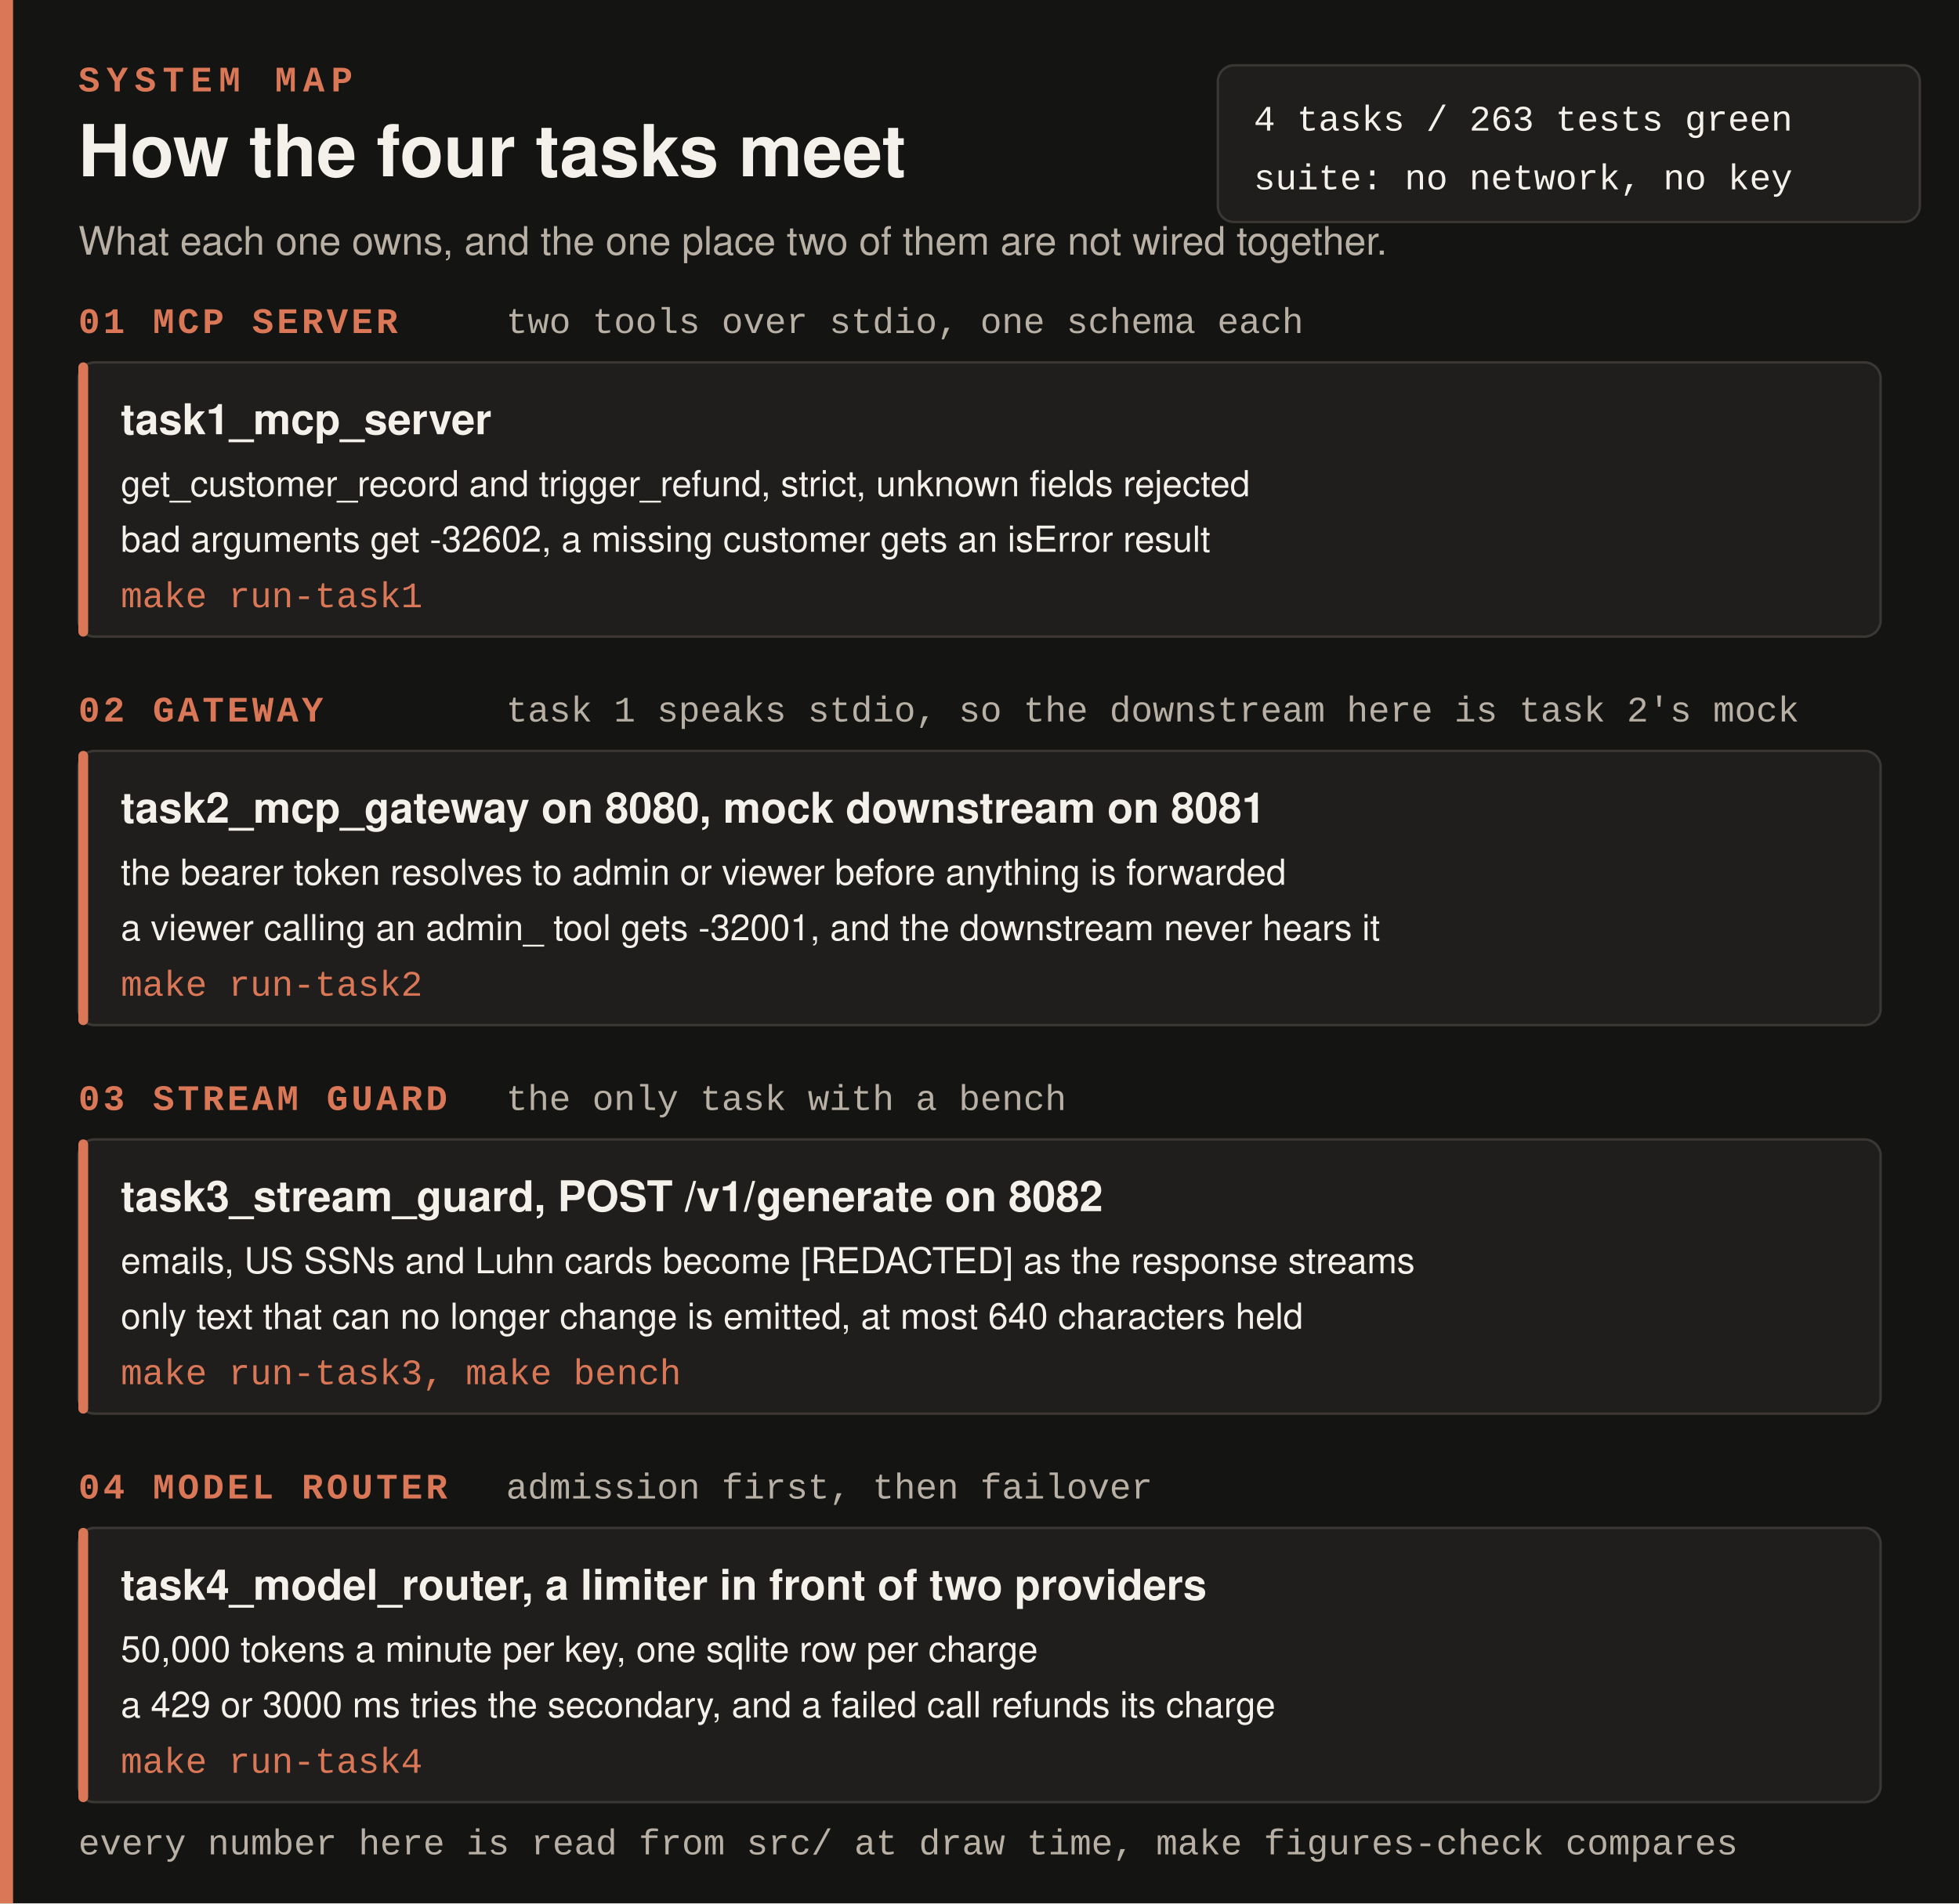
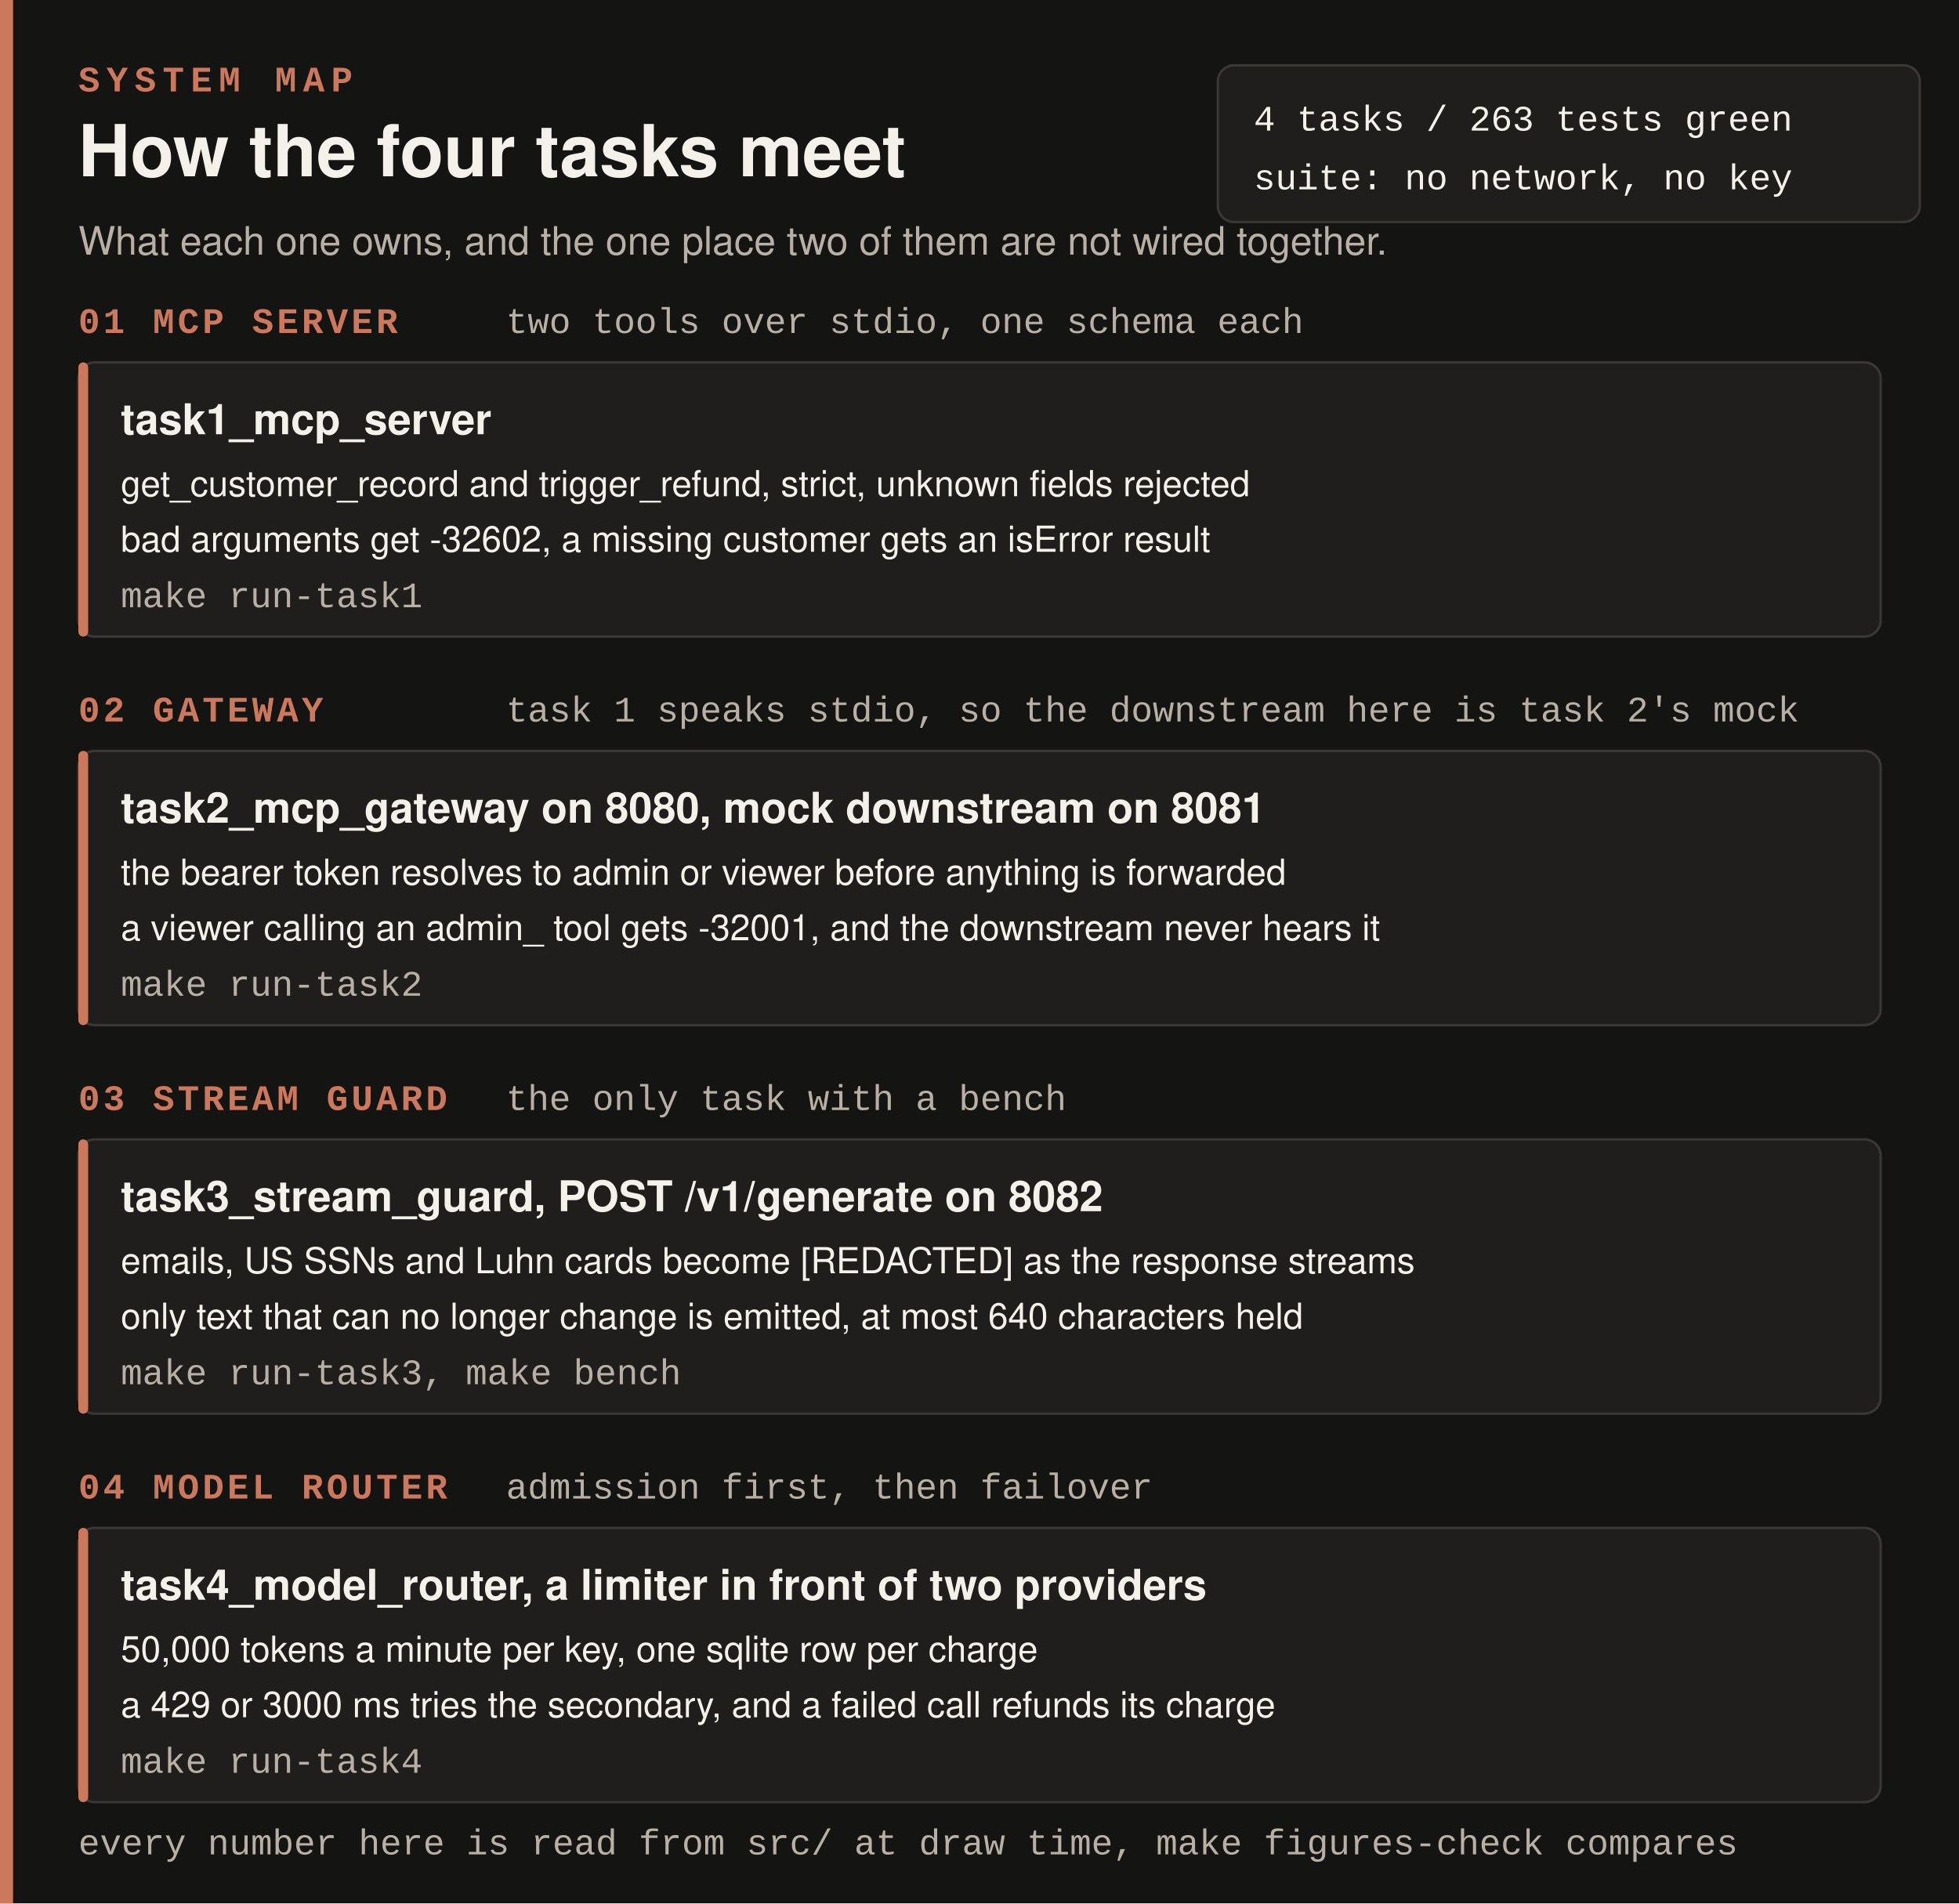
<svg xmlns="http://www.w3.org/2000/svg" viewBox="0 0 1200 1166" role="img" aria-label="System map of what each of the four tasks owns, and where two of them are not wired together">
  <rect x="0" y="0" width="1200" height="1166" fill="#141413" />
-   <rect x="0" y="0" width="8" height="1166" fill="#D97757" />
-   <text x="48" y="56" font-family="SFMono-Regular,Menlo,Consolas,Liberation Mono,monospace" font-size="22" font-weight="700" fill="#D97757" text-anchor="start" letter-spacing="4">SYSTEM MAP</text>
+   <rect x="0" y="0" width="8" height="1166" fill="#CC785C" />
+   <text x="48" y="56" font-family="SFMono-Regular,Menlo,Consolas,Liberation Mono,monospace" font-size="22" font-weight="700" fill="#CC785C" text-anchor="start" letter-spacing="4">SYSTEM MAP</text>
  <text x="48" y="108" font-family="Helvetica Neue,Helvetica,Arial,sans-serif" font-size="44" font-weight="700" fill="#F4F1EA" text-anchor="start">How the four tasks meet</text>
  <text x="48" y="156" font-family="Helvetica Neue,Helvetica,Arial,sans-serif" font-size="24" font-weight="400" fill="#B8B0A4" text-anchor="start">What each one owns, and the one place two of them are not wired together.</text>
  <rect x="746" y="40" width="430" height="96" rx="10" fill="#1F1E1D" stroke="#3A3734" stroke-width="1.5" />
  <text x="768" y="80" font-family="SFMono-Regular,Menlo,Consolas,Liberation Mono,monospace" font-size="22" font-weight="400" fill="#F4F1EA" text-anchor="start">4 tasks / 263 tests green</text>
  <text x="768" y="116" font-family="SFMono-Regular,Menlo,Consolas,Liberation Mono,monospace" font-size="22" font-weight="400" fill="#F4F1EA" text-anchor="start">suite: no network, no key</text>
-   <text x="48" y="204" font-family="SFMono-Regular,Menlo,Consolas,Liberation Mono,monospace" font-size="22" font-weight="700" fill="#D97757" text-anchor="start" letter-spacing="2">01  MCP SERVER</text>
+   <text x="48" y="204" font-family="SFMono-Regular,Menlo,Consolas,Liberation Mono,monospace" font-size="22" font-weight="700" fill="#CC785C" text-anchor="start" letter-spacing="2">01  MCP SERVER</text>
  <text x="310" y="204" font-family="SFMono-Regular,Menlo,Consolas,Liberation Mono,monospace" font-size="22" font-weight="400" fill="#B8B0A4" text-anchor="start">two tools over stdio, one schema each</text>
  <rect x="48" y="222" width="1104" height="168" rx="10" fill="#1F1E1D" stroke="#3A3734" stroke-width="1.5" />
-   <rect x="48" y="222" width="6" height="168" rx="3" fill="#D97757" />
+   <rect x="48" y="222" width="6" height="168" rx="3" fill="#CC785C" />
  <text x="74" y="266" font-family="Helvetica Neue,Helvetica,Arial,sans-serif" font-size="26" font-weight="700" fill="#F4F1EA" text-anchor="start">task1_mcp_server</text>
  <text x="74" y="304" font-family="Helvetica Neue,Helvetica,Arial,sans-serif" font-size="22" font-weight="400" fill="#F4F1EA" text-anchor="start">get_customer_record and trigger_refund, strict, unknown fields rejected</text>
  <text x="74" y="338" font-family="Helvetica Neue,Helvetica,Arial,sans-serif" font-size="22" font-weight="400" fill="#F4F1EA" text-anchor="start">bad arguments get -32602, a missing customer gets an isError result</text>
-   <text x="74" y="372" font-family="SFMono-Regular,Menlo,Consolas,Liberation Mono,monospace" font-size="22" font-weight="400" fill="#D97757" text-anchor="start">make run-task1</text>
-   <text x="48" y="442" font-family="SFMono-Regular,Menlo,Consolas,Liberation Mono,monospace" font-size="22" font-weight="700" fill="#D97757" text-anchor="start" letter-spacing="2">02  GATEWAY</text>
+   <text x="74" y="372" font-family="SFMono-Regular,Menlo,Consolas,Liberation Mono,monospace" font-size="22" font-weight="400" fill="#B8B0A4" text-anchor="start">make run-task1</text>
+   <text x="48" y="442" font-family="SFMono-Regular,Menlo,Consolas,Liberation Mono,monospace" font-size="22" font-weight="700" fill="#CC785C" text-anchor="start" letter-spacing="2">02  GATEWAY</text>
  <text x="310" y="442" font-family="SFMono-Regular,Menlo,Consolas,Liberation Mono,monospace" font-size="22" font-weight="400" fill="#B8B0A4" text-anchor="start">task 1 speaks stdio, so the downstream here is task 2's mock</text>
  <rect x="48" y="460" width="1104" height="168" rx="10" fill="#1F1E1D" stroke="#3A3734" stroke-width="1.5" />
-   <rect x="48" y="460" width="6" height="168" rx="3" fill="#D97757" />
+   <rect x="48" y="460" width="6" height="168" rx="3" fill="#CC785C" />
  <text x="74" y="504" font-family="Helvetica Neue,Helvetica,Arial,sans-serif" font-size="26" font-weight="700" fill="#F4F1EA" text-anchor="start">task2_mcp_gateway on 8080, mock downstream on 8081</text>
  <text x="74" y="542" font-family="Helvetica Neue,Helvetica,Arial,sans-serif" font-size="22" font-weight="400" fill="#F4F1EA" text-anchor="start">the bearer token resolves to admin or viewer before anything is forwarded</text>
  <text x="74" y="576" font-family="Helvetica Neue,Helvetica,Arial,sans-serif" font-size="22" font-weight="400" fill="#F4F1EA" text-anchor="start">a viewer calling an admin_ tool gets -32001, and the downstream never hears it</text>
-   <text x="74" y="610" font-family="SFMono-Regular,Menlo,Consolas,Liberation Mono,monospace" font-size="22" font-weight="400" fill="#D97757" text-anchor="start">make run-task2</text>
-   <text x="48" y="680" font-family="SFMono-Regular,Menlo,Consolas,Liberation Mono,monospace" font-size="22" font-weight="700" fill="#D97757" text-anchor="start" letter-spacing="2">03  STREAM GUARD</text>
+   <text x="74" y="610" font-family="SFMono-Regular,Menlo,Consolas,Liberation Mono,monospace" font-size="22" font-weight="400" fill="#B8B0A4" text-anchor="start">make run-task2</text>
+   <text x="48" y="680" font-family="SFMono-Regular,Menlo,Consolas,Liberation Mono,monospace" font-size="22" font-weight="700" fill="#CC785C" text-anchor="start" letter-spacing="2">03  STREAM GUARD</text>
  <text x="310" y="680" font-family="SFMono-Regular,Menlo,Consolas,Liberation Mono,monospace" font-size="22" font-weight="400" fill="#B8B0A4" text-anchor="start">the only task with a bench</text>
  <rect x="48" y="698" width="1104" height="168" rx="10" fill="#1F1E1D" stroke="#3A3734" stroke-width="1.5" />
-   <rect x="48" y="698" width="6" height="168" rx="3" fill="#D97757" />
+   <rect x="48" y="698" width="6" height="168" rx="3" fill="#CC785C" />
  <text x="74" y="742" font-family="Helvetica Neue,Helvetica,Arial,sans-serif" font-size="26" font-weight="700" fill="#F4F1EA" text-anchor="start">task3_stream_guard, POST /v1/generate on 8082</text>
  <text x="74" y="780" font-family="Helvetica Neue,Helvetica,Arial,sans-serif" font-size="22" font-weight="400" fill="#F4F1EA" text-anchor="start">emails, US SSNs and Luhn cards become [REDACTED] as the response streams</text>
  <text x="74" y="814" font-family="Helvetica Neue,Helvetica,Arial,sans-serif" font-size="22" font-weight="400" fill="#F4F1EA" text-anchor="start">only text that can no longer change is emitted, at most 640 characters held</text>
-   <text x="74" y="848" font-family="SFMono-Regular,Menlo,Consolas,Liberation Mono,monospace" font-size="22" font-weight="400" fill="#D97757" text-anchor="start">make run-task3, make bench</text>
-   <text x="48" y="918" font-family="SFMono-Regular,Menlo,Consolas,Liberation Mono,monospace" font-size="22" font-weight="700" fill="#D97757" text-anchor="start" letter-spacing="2">04  MODEL ROUTER</text>
+   <text x="74" y="848" font-family="SFMono-Regular,Menlo,Consolas,Liberation Mono,monospace" font-size="22" font-weight="400" fill="#B8B0A4" text-anchor="start">make run-task3, make bench</text>
+   <text x="48" y="918" font-family="SFMono-Regular,Menlo,Consolas,Liberation Mono,monospace" font-size="22" font-weight="700" fill="#CC785C" text-anchor="start" letter-spacing="2">04  MODEL ROUTER</text>
  <text x="310" y="918" font-family="SFMono-Regular,Menlo,Consolas,Liberation Mono,monospace" font-size="22" font-weight="400" fill="#B8B0A4" text-anchor="start">admission first, then failover</text>
  <rect x="48" y="936" width="1104" height="168" rx="10" fill="#1F1E1D" stroke="#3A3734" stroke-width="1.5" />
-   <rect x="48" y="936" width="6" height="168" rx="3" fill="#D97757" />
+   <rect x="48" y="936" width="6" height="168" rx="3" fill="#CC785C" />
  <text x="74" y="980" font-family="Helvetica Neue,Helvetica,Arial,sans-serif" font-size="26" font-weight="700" fill="#F4F1EA" text-anchor="start">task4_model_router, a limiter in front of two providers</text>
  <text x="74" y="1018" font-family="Helvetica Neue,Helvetica,Arial,sans-serif" font-size="22" font-weight="400" fill="#F4F1EA" text-anchor="start">50,000 tokens a minute per key, one sqlite row per charge</text>
  <text x="74" y="1052" font-family="Helvetica Neue,Helvetica,Arial,sans-serif" font-size="22" font-weight="400" fill="#F4F1EA" text-anchor="start">a 429 or 3000 ms tries the secondary, and a failed call refunds its charge</text>
-   <text x="74" y="1086" font-family="SFMono-Regular,Menlo,Consolas,Liberation Mono,monospace" font-size="22" font-weight="400" fill="#D97757" text-anchor="start">make run-task4</text>
+   <text x="74" y="1086" font-family="SFMono-Regular,Menlo,Consolas,Liberation Mono,monospace" font-size="22" font-weight="400" fill="#B8B0A4" text-anchor="start">make run-task4</text>
  <text x="48" y="1136" font-family="SFMono-Regular,Menlo,Consolas,Liberation Mono,monospace" font-size="22" font-weight="400" fill="#B8B0A4" text-anchor="start">every number here is read from src/ at draw time, make figures-check compares</text>
</svg>
